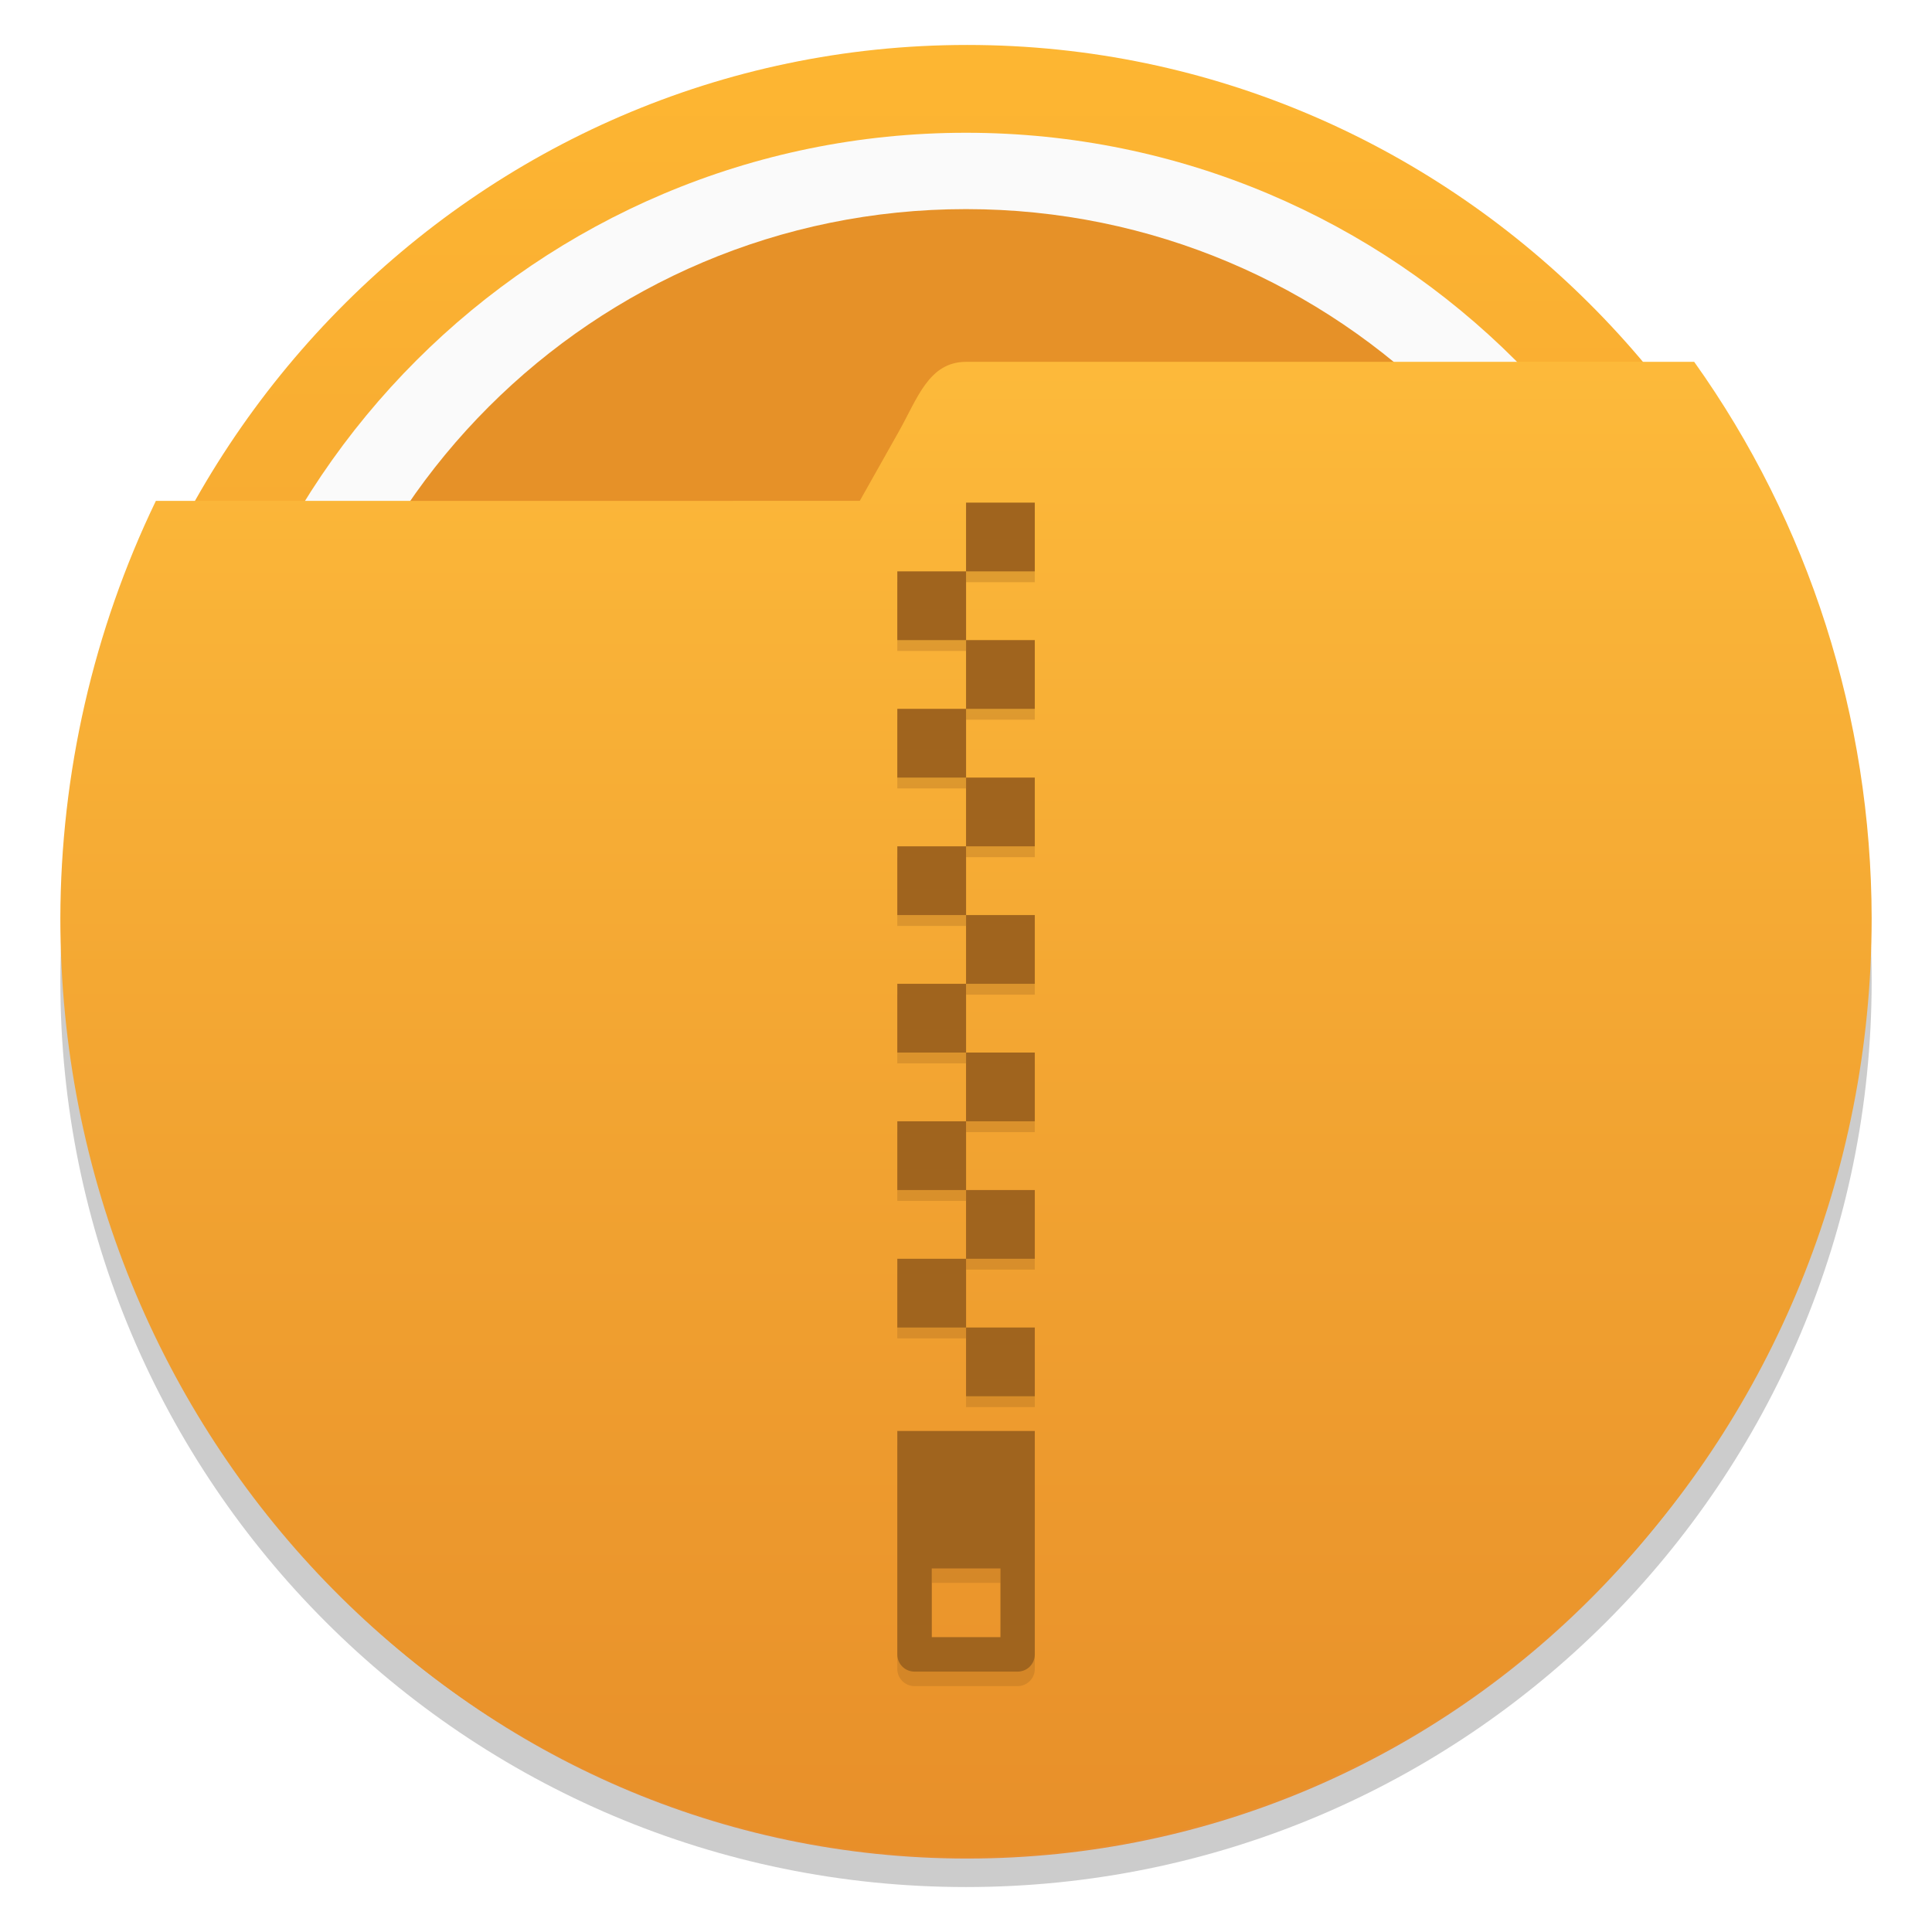
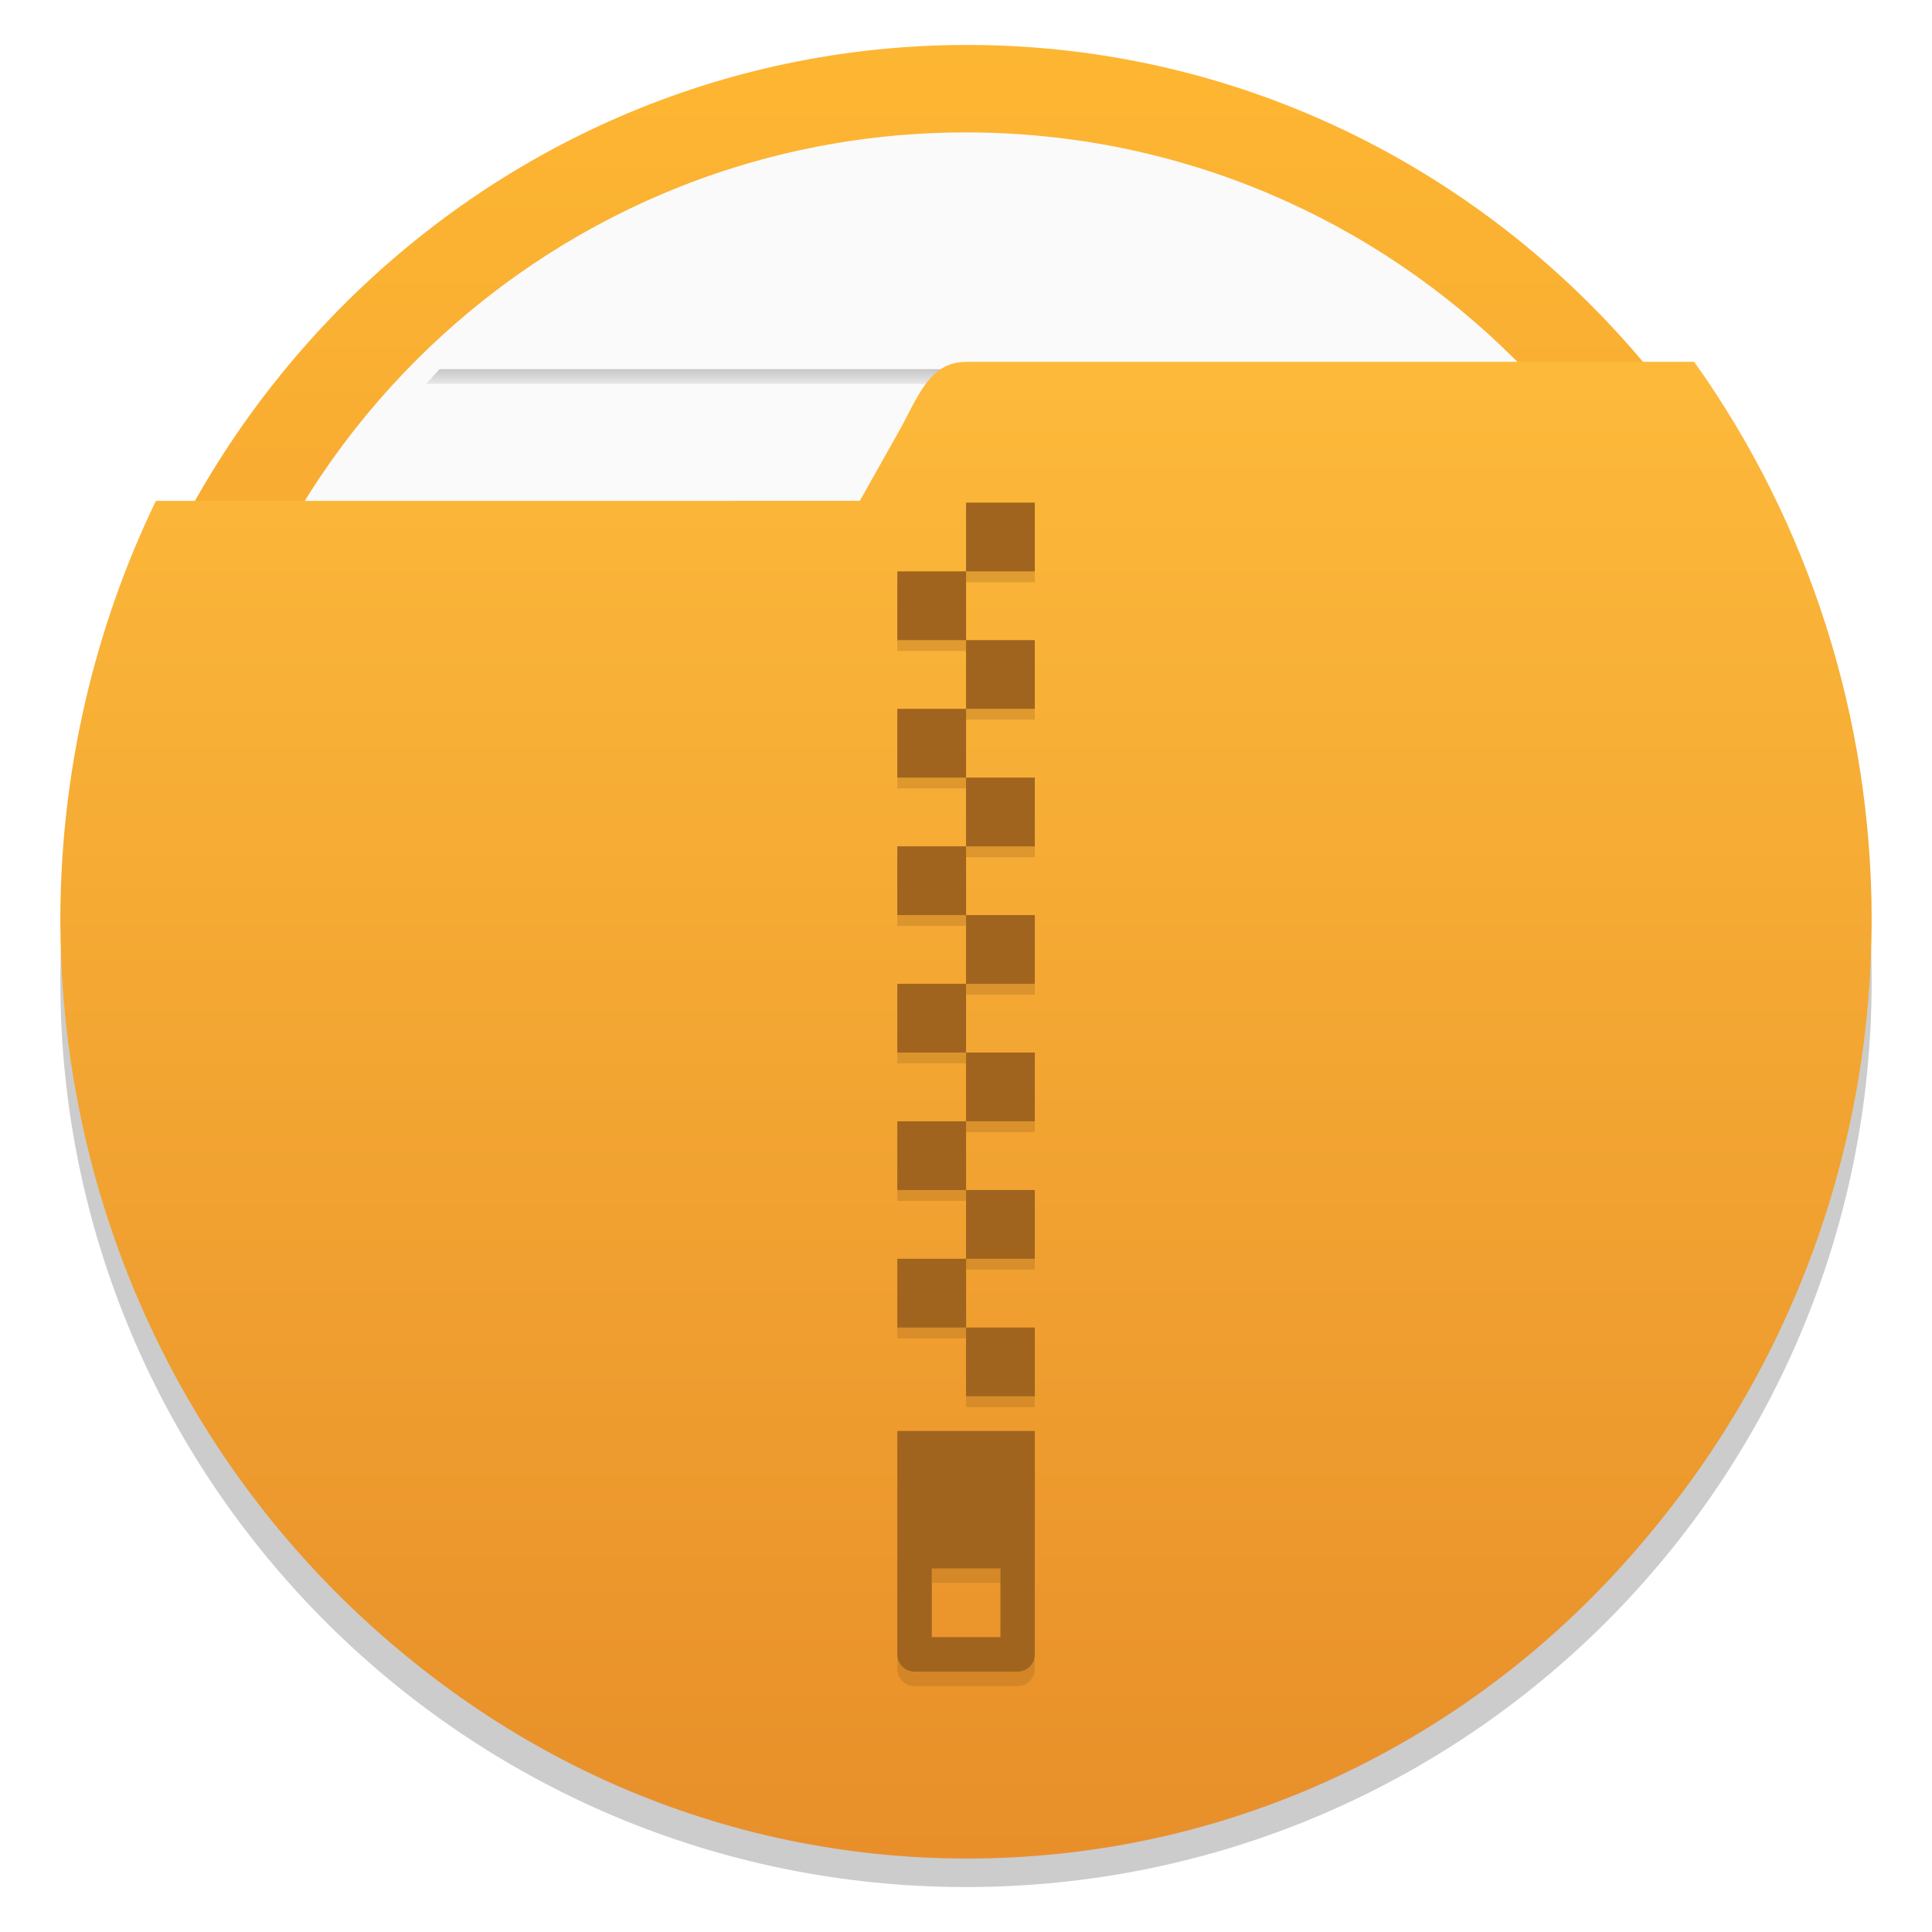
- <svg xmlns="http://www.w3.org/2000/svg" width="64" height="64" version="1.1">
+ <svg xmlns="http://www.w3.org/2000/svg" xmlns:xlink="http://www.w3.org/1999/xlink" width="64" height="64" version="1.1">
  <defs>
-     <linearGradient id="h" x1="19.27" x2="19.27" y1="281.99" y2="297.35" gradientTransform="matrix(3.7796 0 0 3.7796 -41.103 -1059)" gradientUnits="userSpaceOnUse">
+     <linearGradient id="g" x1="16.721" x2="16.721" y1="279.38" y2="297.64" gradientTransform="matrix(3.7088,0,0,3.7796,-29.337,-1059)" gradientUnits="userSpaceOnUse">
+       <stop stop-color="#ffb932" offset="0" />
+       <stop stop-color="#e68c32" offset="1" />
+     </linearGradient>
+     <linearGradient id="linearGradient13504" x1="10.798" x2="10.798" y1="282.88" y2="283.29" gradientTransform="matrix(1.0543 0 0 .55499 4.1087 128.14)" gradientUnits="userSpaceOnUse" xlink:href="#linearGradient991" />
+     <linearGradient id="linearGradient991">
+       <stop stop-color="#969696" offset="0" />
+       <stop stop-color="#e6e6e6" stop-opacity=".902" offset="1" />
+     </linearGradient>
+     <linearGradient id="linearGradient13506" x1="8.817" x2="8.817" y1="293.7" y2="294.12" gradientTransform="matrix(.94579 0 0 .555 7.7176 133.01)" gradientUnits="userSpaceOnUse" xlink:href="#linearGradient991" />
+     <linearGradient id="linearGradient13508" x1="7.998" x2="7.998" y1="284.98" y2="285.41" gradientTransform="matrix(.94579 0 0 .555 7.9256 129.13)" gradientUnits="userSpaceOnUse" xlink:href="#linearGradient991" />
+     <linearGradient id="linearGradient13510-3" x1="8.764" x2="8.764" y1="287.18" y2="287.64" gradientTransform="matrix(.94579 0 0 .555 7.919 130.1)" gradientUnits="userSpaceOnUse" xlink:href="#linearGradient991" />
+     <linearGradient id="linearGradient13512" x1="8.318" x2="8.318" y1="289.36" y2="289.81" gradientTransform="matrix(.94579 0 0 .555 7.901 131.07)" gradientUnits="userSpaceOnUse" xlink:href="#linearGradient991" />
+     <linearGradient id="linearGradient13514" x1="8.255" x2="8.255" y1="291.55" y2="291.96" gradientTransform="matrix(.94579 0 0 .55502 8.0111 132.03)" gradientUnits="userSpaceOnUse" xlink:href="#linearGradient991" />
+     <style type="text/css" />
+     <linearGradient id="h-3" x1="19.27" x2="19.27" y1="281.99" y2="297.35" gradientTransform="matrix(3.7796,0,0,3.7796,-41.103,-1059)" gradientUnits="userSpaceOnUse">
      <stop stop-color="#ffbe3c" offset="0" />
      <stop stop-color="#e68c28" offset="1" />
    </linearGradient>
-     <linearGradient id="g" x1="16.721" x2="16.721" y1="279.38" y2="297.64" gradientTransform="matrix(3.7088 0 0 3.7796 -29.337 -1059)" gradientUnits="userSpaceOnUse">
-       <stop stop-color="#ffb932" offset="0" />
-       <stop stop-color="#e68c32" offset="1" />
-     </linearGradient>
  </defs>
-   <circle cx="-1308.1" cy="-1305.7" r="0" fill="#5e4aa6" />
-   <circle cx="-208.59" cy="-40.192" r="0" fill="#5e4aa6" fill-rule="evenodd" />
+   <g fill="#5e4aa6">
+     <circle cx="-1308.1" cy="-1305.7" r="0" />
+     <circle cx="-208.59" cy="-40.192" r="0" fill-rule="evenodd" />
+     <circle cx="-1248.7" cy="-1241.6" r="0" />
+     <circle cx="-1173.2" cy="-1243.8" r="0" />
+     <circle cx="-73.663" cy="21.658" r="0" fill-rule="evenodd" />
+     <g transform="matrix(3.7796 0 0 3.7796 75.382 -2.6823)" stroke-width=".265">
+       <circle cx="-305.05" cy="-323.78" r="0" />
+       <circle cx="-312.62" cy="-328.61" r="0" />
+       <circle cx="-312.62" cy="-328.61" r="0" />
+       <circle cx="-294.38" cy="-326.48" r="0" />
+       <circle cx="-288.29" cy="-333.3" r="0" />
+       <circle cx="-291.11" cy="-326.24" r="0" />
+       <circle cx="-311.07" cy="-330.68" r="0" />
+     </g>
+     <circle cx="-1308.1" cy="-1305.7" r="0" />
+     <circle cx="-208.59" cy="-40.192" r="0" fill-rule="evenodd" />
+   </g>
  <circle cx="32" cy="32.51" r="30.001" opacity=".2" stroke-width=".53" />
  <circle cx="-1248.7" cy="-1241.6" r="0" fill="#5e4aa6" />
  <ellipse cx="32.038" cy="31.528" rx="29.476" ry="30.039" fill="url(#g)" stroke-width="4.498" style="paint-order:stroke markers fill" />
-   <circle cx="32" cy="30.148" r="25.75" fill="#fafafa" stroke-width="3.244" style="paint-order:normal" />
-   <circle cx="32" cy="29.288" r="22.361" fill="#e69128" stroke-width="2.817" style="paint-order:normal" />
-   <path d="m31.998 11.987c-1.227 3e-3 -1.601 1.201-2.222 2.305l-1.294 2.299-23.319 0.002a30.001 31.093 0 0 0-3.164 13.819 30.001 31.093 0 0 0 30.001 31.093 30.001 31.093 0 0 0 30.001-31.093 30.001 31.093 0 0 0-5.879-18.426h-24.12z" fill="url(#h)" stroke-width="4.276" style="paint-order:stroke markers fill" />
-   <g transform="matrix(4.3046 0 0 4.3046 -119.52 17.612)" fill="#a0641e" opacity=".3">
+   <g transform="matrix(3.2441 0 0 3.2441 -19.666 -912.89)">
+     <circle cx="15.926" cy="290.69" r="7.938" fill="#fafafa" style="paint-order:normal" />
+     <path d="m10.551 285.17c-0.042 0.044-0.079 0.084-0.137 0.149l11.024 9.8e-4c-0.059-0.061-0.086-0.092-0.141-0.15z" fill="url(#linearGradient13504)" opacity=".6" style="paint-order:normal" />
+     <path d="m10.431 296.06c0.049 0.052 0.081 0.091 0.135 0.15h10.72c0.05-0.056 0.075-0.086 0.134-0.15z" fill="url(#linearGradient13506)" opacity=".6" style="paint-order:normal" />
+     <path d="m9.139 287.33c-0.022 0.052-0.037 0.089-0.066 0.15h13.708c-0.024-0.05-0.046-0.101-0.068-0.15z" fill="url(#linearGradient13508)" opacity=".6" style="paint-order:normal" />
+     <path d="m8.52 289.52c-0.01 0.049-0.016 0.1-0.025 0.15h14.862c-0.009-0.05-0.015-0.101-0.026-0.15z" fill="url(#linearGradient13510-3)" opacity=".6" style="paint-order:normal" />
+     <path d="m8.494 291.7c0.009 0.05 0.017 0.1 0.027 0.15h14.811c0.009-0.054 0.017-0.097 0.025-0.15z" fill="url(#linearGradient13512)" opacity=".6" style="paint-order:normal" />
+     <path d="m9.077 293.88c0.022 0.053 0.04 0.093 0.065 0.15h13.57c0.023-0.051 0.037-0.08 0.069-0.15z" fill="url(#linearGradient13514)" opacity=".6" style="paint-order:normal" />
+   </g>
+   <path d="m31.998 11.987c-1.227 3e-3 -1.601 1.201-2.222 2.305l-1.294 2.299-23.319 0.002a30.001 31.093 0 0 0-3.164 13.819 30.001 31.093 0 0 0 30.001 31.093 30.001 31.093 0 0 0 30.001-31.093 30.001 31.093 0 0 0-5.879-18.426h-24.12z" fill="url(#h-3)" stroke-width="4.276" style="paint-order:stroke markers fill" />
+   <g transform="matrix(4.3046,0,0,4.3046,-119.52,17.612)" fill="#a0641e" opacity=".3">
    <path d="m34.671 7.032v1.72c0 0.073 0.059 0.132 0.132 0.132h0.794c0.073 0 0.132-0.059 0.132-0.132v-1.72zm0.265 1.058h0.529v0.529h-0.529z" color="#000000" />
    <path d="m35.2-0.14v0.529h0.529v-0.529zm0 0.529h-0.529v0.529h0.529zm0 0.529v0.529h0.529v-0.529zm0 0.529h-0.529v0.529h0.529zm0 0.529v0.529h0.529v-0.529zm0 0.529h-0.529v0.529h0.529zm0 0.529v0.529h0.529v-0.529zm0 0.529h-0.529v0.529h0.529zm0 0.529v0.529h0.529v-0.529zm0 0.529h-0.529v0.529h0.529zm0 0.529v0.529h0.529v-0.529zm0 0.529h-0.529v0.529h0.529zm0 0.529v0.529h0.529v-0.529z" color="#000000" />
  </g>
-   <g transform="matrix(4.3046 0 0 4.3046 -119.52 17.132)" fill="#a0641e">
+   <g transform="matrix(4.3046,0,0,4.3046,-119.52,17.132)" fill="#a0641e">
    <path d="m34.671 7.032v1.72c0 0.073 0.059 0.132 0.132 0.132h0.794c0.073 0 0.132-0.059 0.132-0.132v-1.72zm0.265 1.058h0.529v0.529h-0.529z" color="#000000" />
    <path d="m35.2-0.112v0.529h0.529v-0.529zm0 0.529h-0.529v0.529h0.529zm0 0.529v0.529h0.529v-0.529zm0 0.529h-0.529v0.529h0.529zm0 0.529v0.529h0.529v-0.529zm0 0.529h-0.529v0.529h0.529zm0 0.529v0.529h0.529v-0.529zm0 0.529h-0.529v0.529h0.529zm0 0.529v0.529h0.529v-0.529zm0 0.529h-0.529v0.529h0.529zm0 0.529v0.529h0.529v-0.529zm0 0.529h-0.529v0.529h0.529zm0 0.529v0.529h0.529v-0.529z" color="#000000" />
  </g>
</svg>
